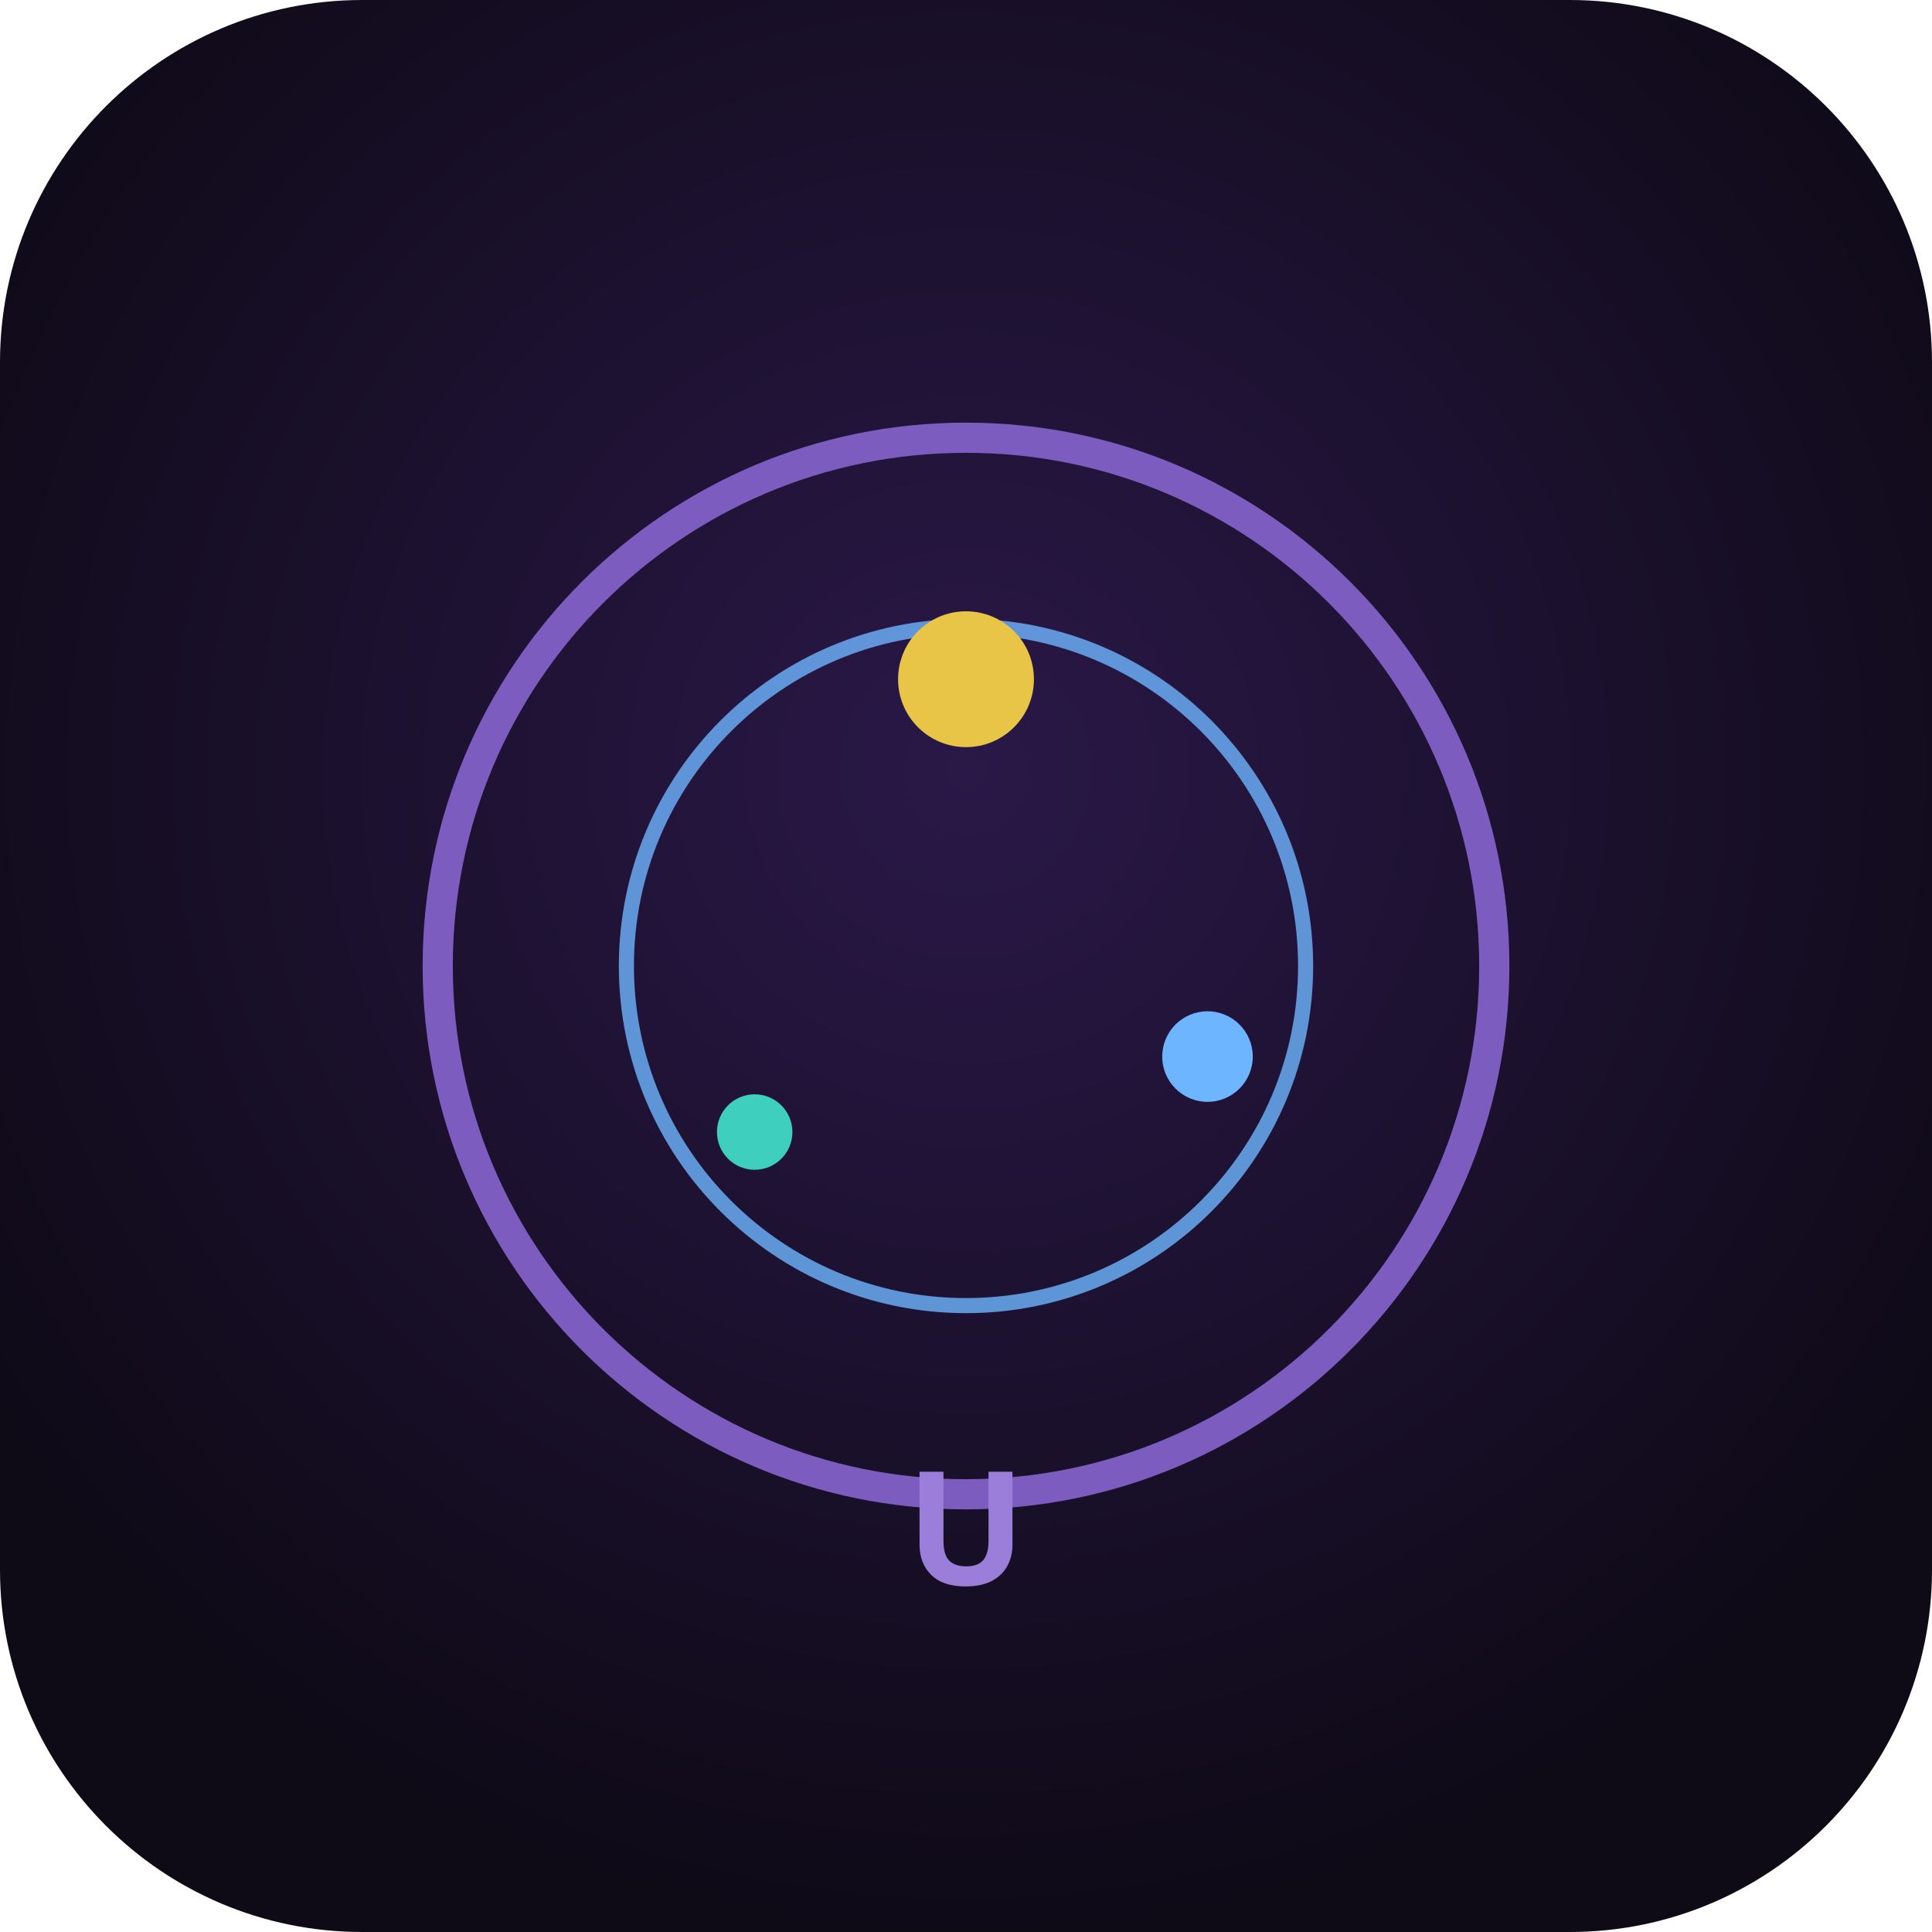
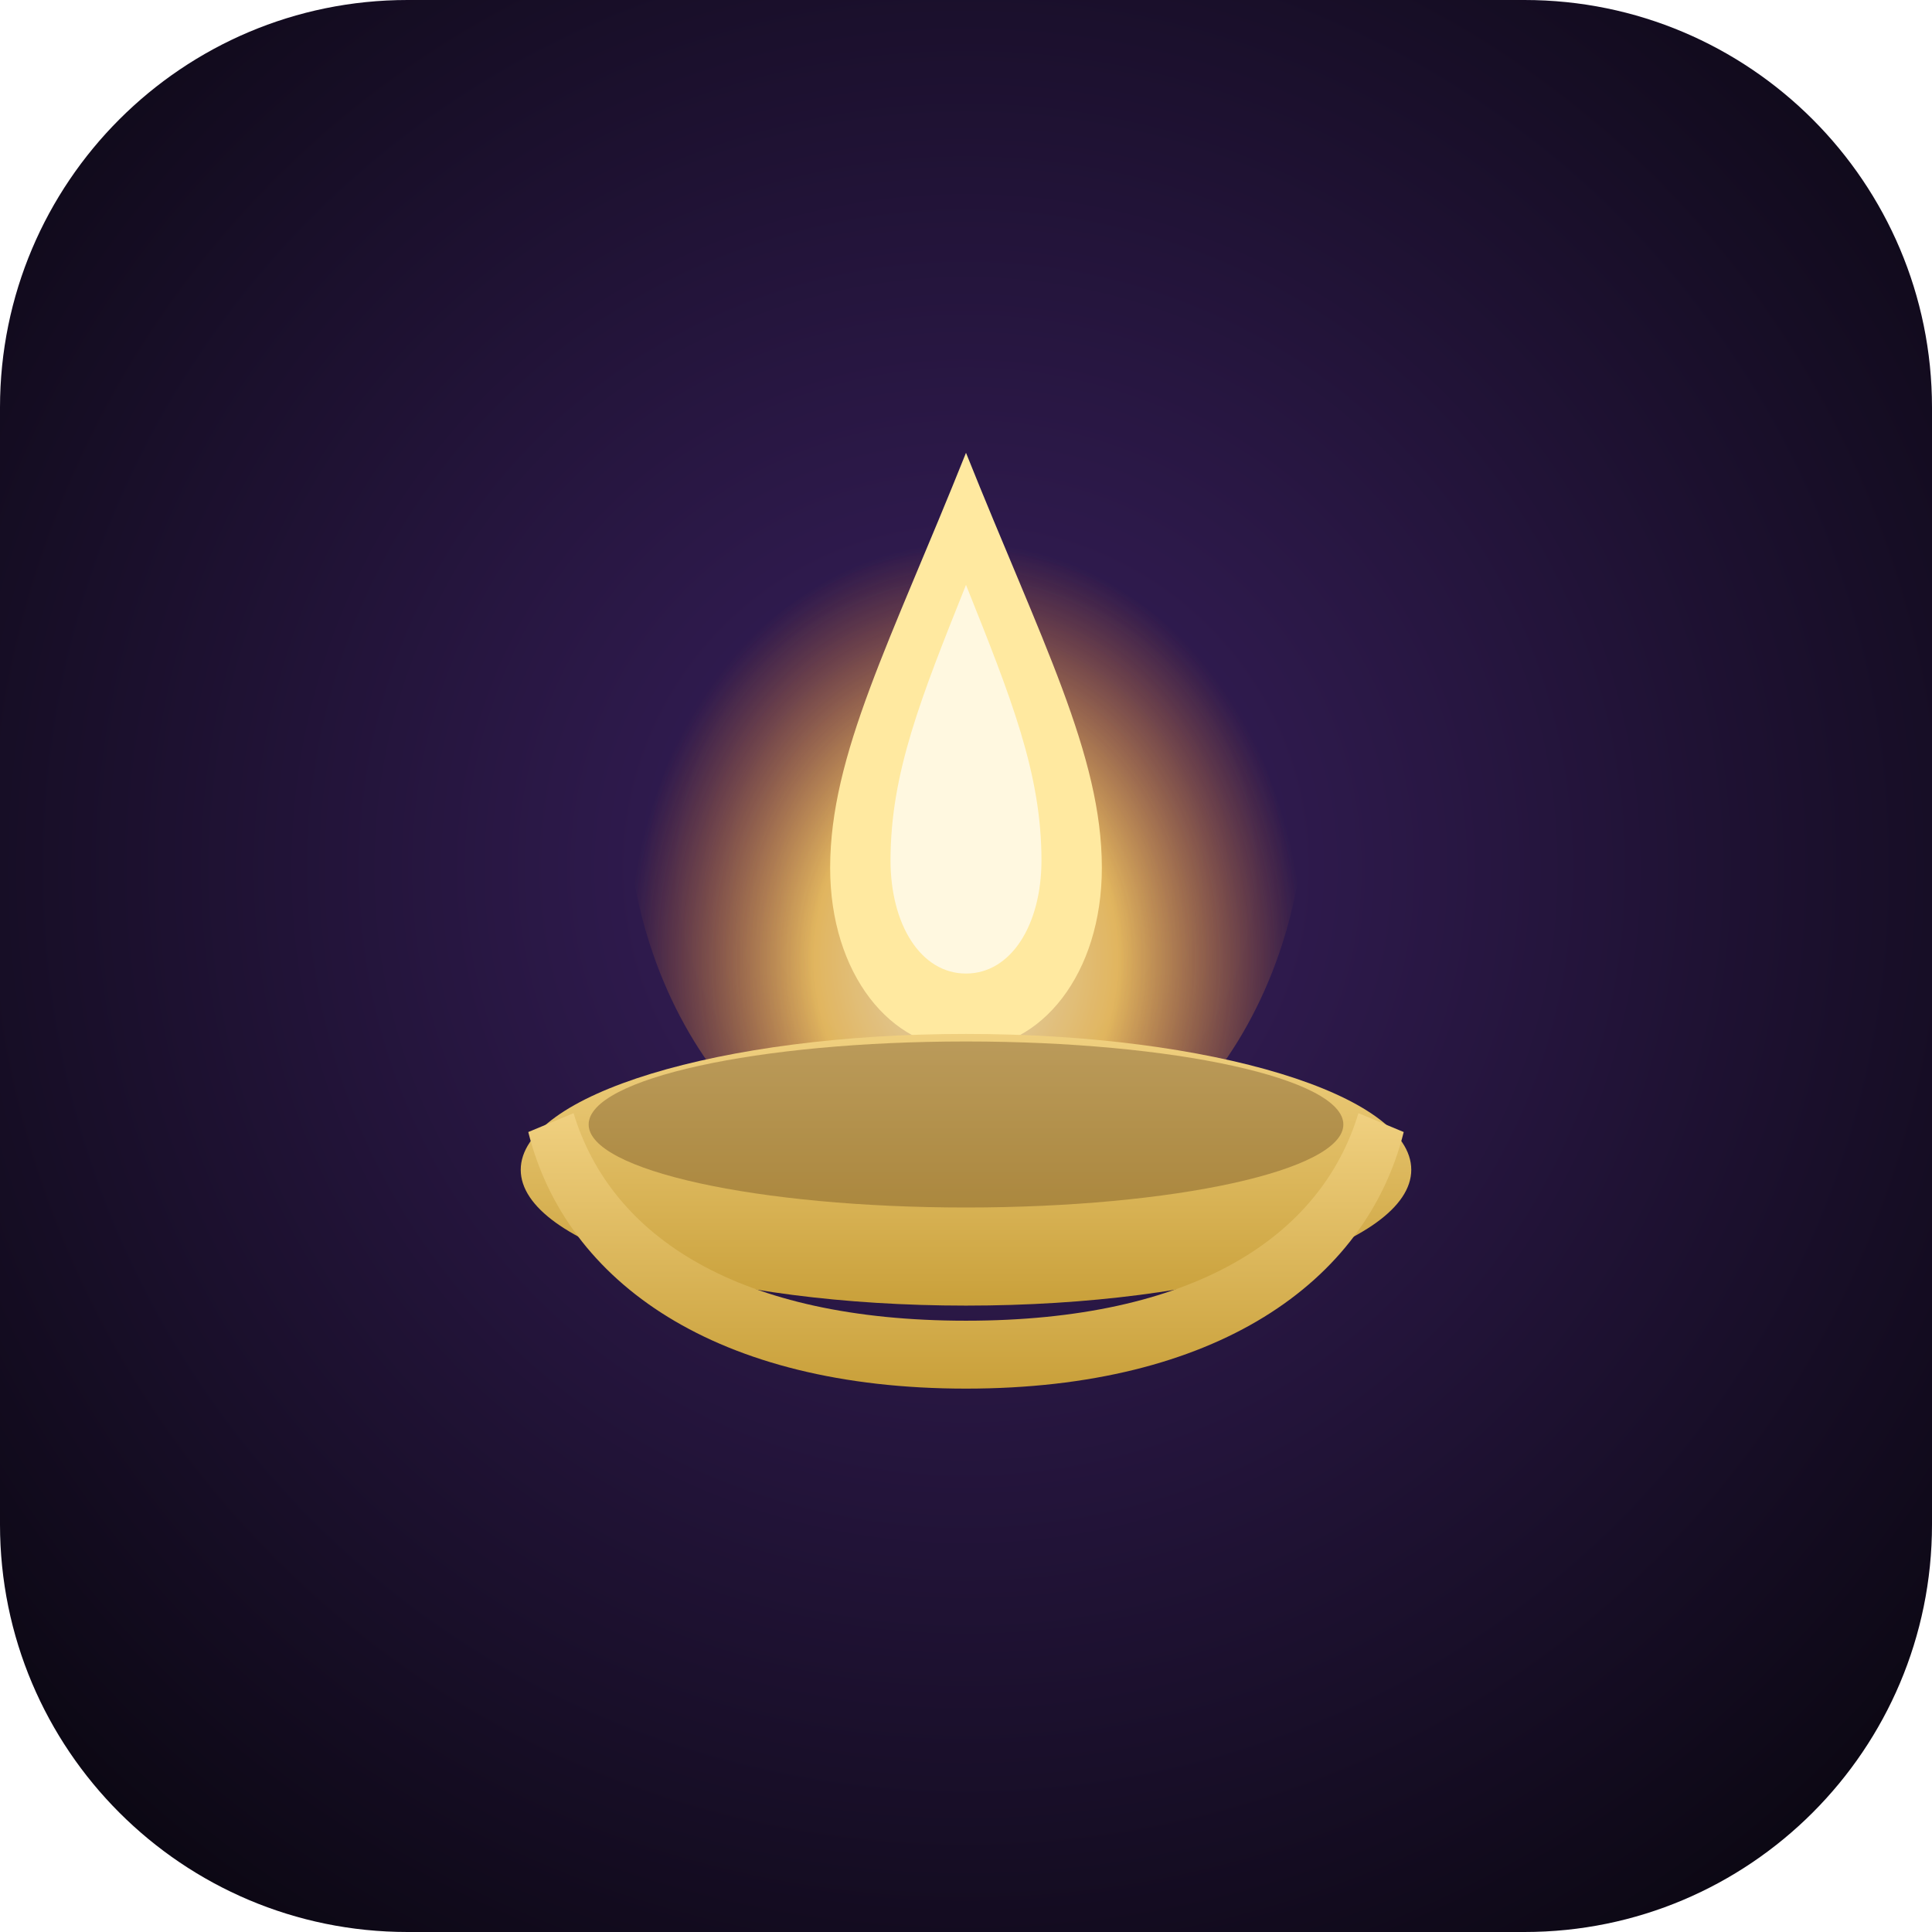
<svg xmlns="http://www.w3.org/2000/svg" viewBox="0 0 512 512">
  <defs>
-     <radialGradient id="g" cx="50%" cy="40%" r="60%">
-       <stop offset="0%" stop-color="#2a1848" />
-       <stop offset="100%" stop-color="#0e0a16" />
+     <radialGradient id="bg" cx="50%" cy="45%" r="65%">
+       <stop offset="0%" stop-color="#3a2060" />
+       <stop offset="100%" stop-color="#0c0814" />
    </radialGradient>
+     <radialGradient id="flame" cx="50%" cy="70%" r="50%">
+       <stop offset="0%" stop-color="#fff6d0" />
+       <stop offset="45%" stop-color="#ffd060" />
+       <stop offset="100%" stop-color="#ff8a2a" stop-opacity="0" />
+     </radialGradient>
+     <linearGradient id="gold" x1="0" y1="0" x2="0" y2="1">
+       <stop offset="0%" stop-color="#f0d080" />
+       <stop offset="100%" stop-color="#c9a03a" />
+     </linearGradient>
  </defs>
-   <rect width="512" height="512" rx="96" fill="url(#g)" />
-   <circle cx="256" cy="256" r="140" fill="none" stroke="#7c5cbf" stroke-width="8" />
-   <circle cx="256" cy="256" r="90" fill="none" stroke="#6eb5ff" stroke-width="4" opacity="0.8" />
-   <circle cx="256" cy="180" r="18" fill="#e8c547" />
-   <circle cx="320" cy="280" r="12" fill="#6eb5ff" />
-   <circle cx="200" cy="300" r="10" fill="#3ecfbf" />
-   <text x="256" y="420" text-anchor="middle" font-family="system-ui,sans-serif" font-size="42" font-weight="700" fill="#9b7ed9">U</text>
+   <rect width="512" height="512" rx="108" fill="url(#bg)" />
+   <ellipse cx="256" cy="210" rx="90" ry="110" fill="url(#flame)" opacity="0.85" />
+   <path d="M256 120 C236 170 220 200 220 230 C220 258 236 278 256 278 C276 278 292 258 292 230 C292 200 276 170 256 120 Z" fill="#ffe9a0" />
+   <path d="M256 155 C244 185 236 205 236 228 C236 245 244 258 256 258 C268 258 276 245 276 228 C276 205 268 185 256 155 Z" fill="#fff8e0" />
+   <ellipse cx="256" cy="310" rx="118" ry="36" fill="url(#gold)" />
+   <path d="M140 300 C150 340 190 368 256 368 C322 368 362 340 372 300 L360 295 C350 328 316 350 256 350 C196 350 162 328 152 295 Z" fill="url(#gold)" />
+   <ellipse cx="256" cy="298" rx="100" ry="22" fill="#5a3818" opacity="0.35" />
</svg>
